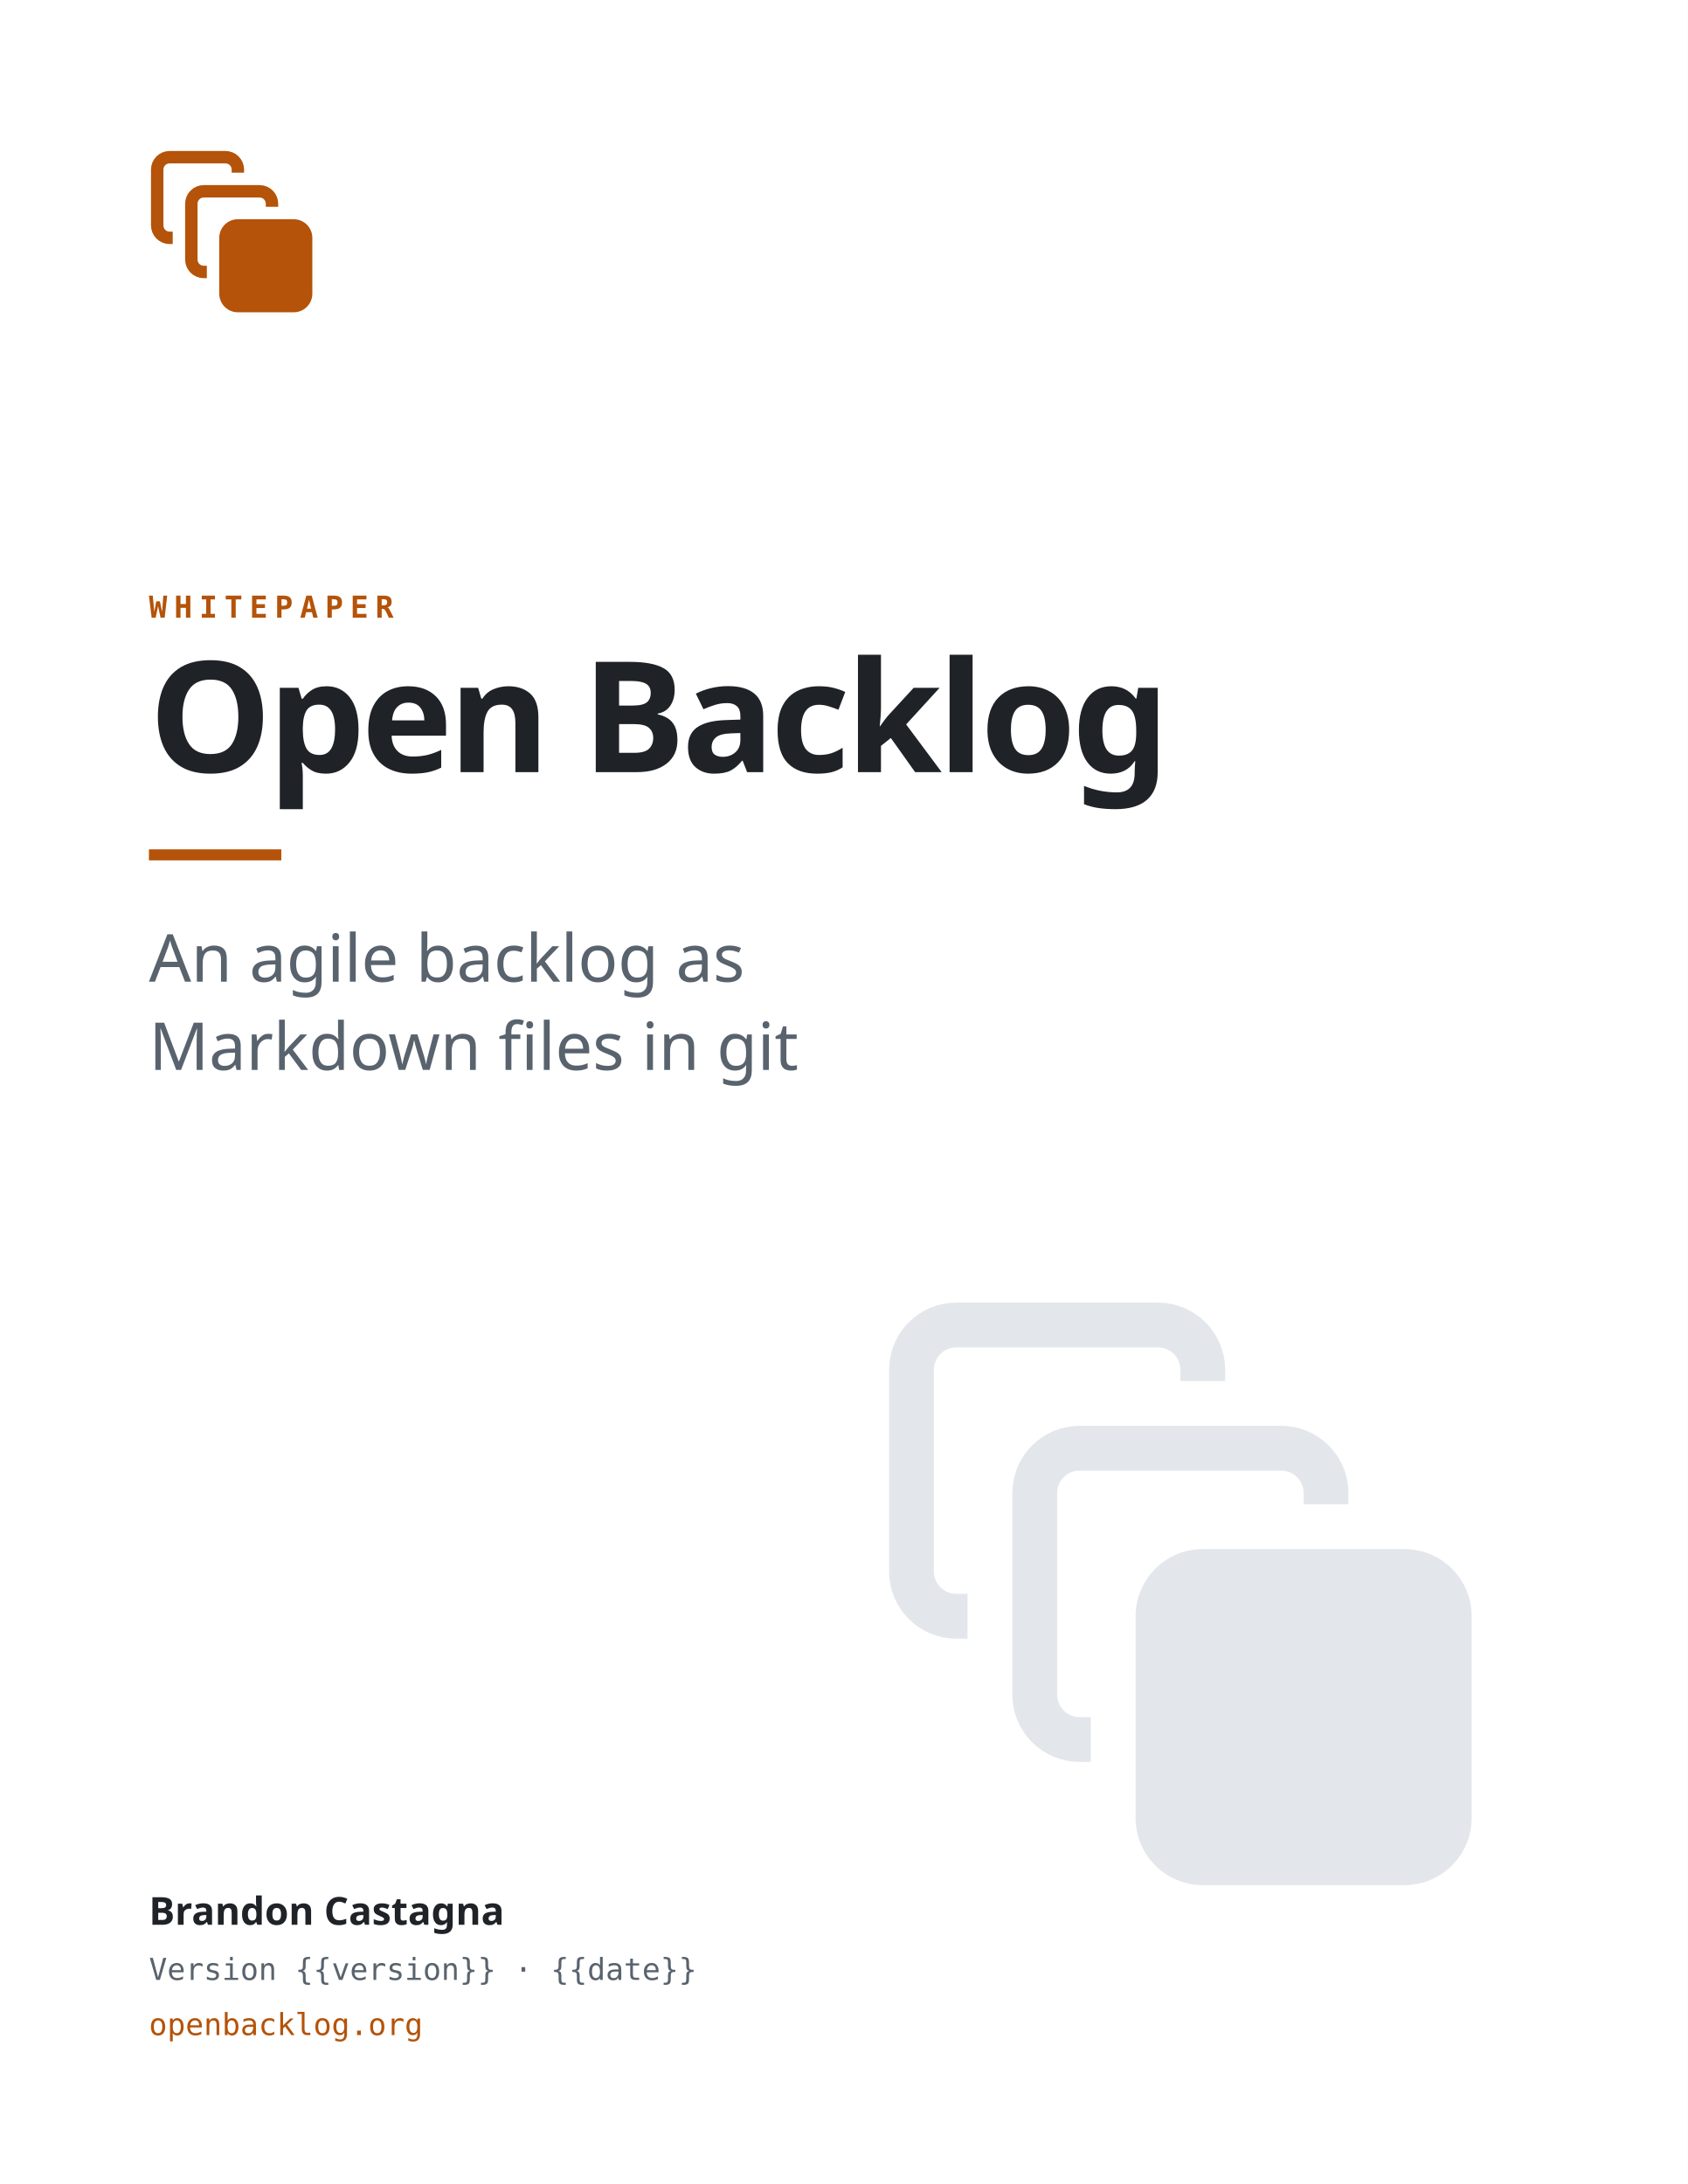
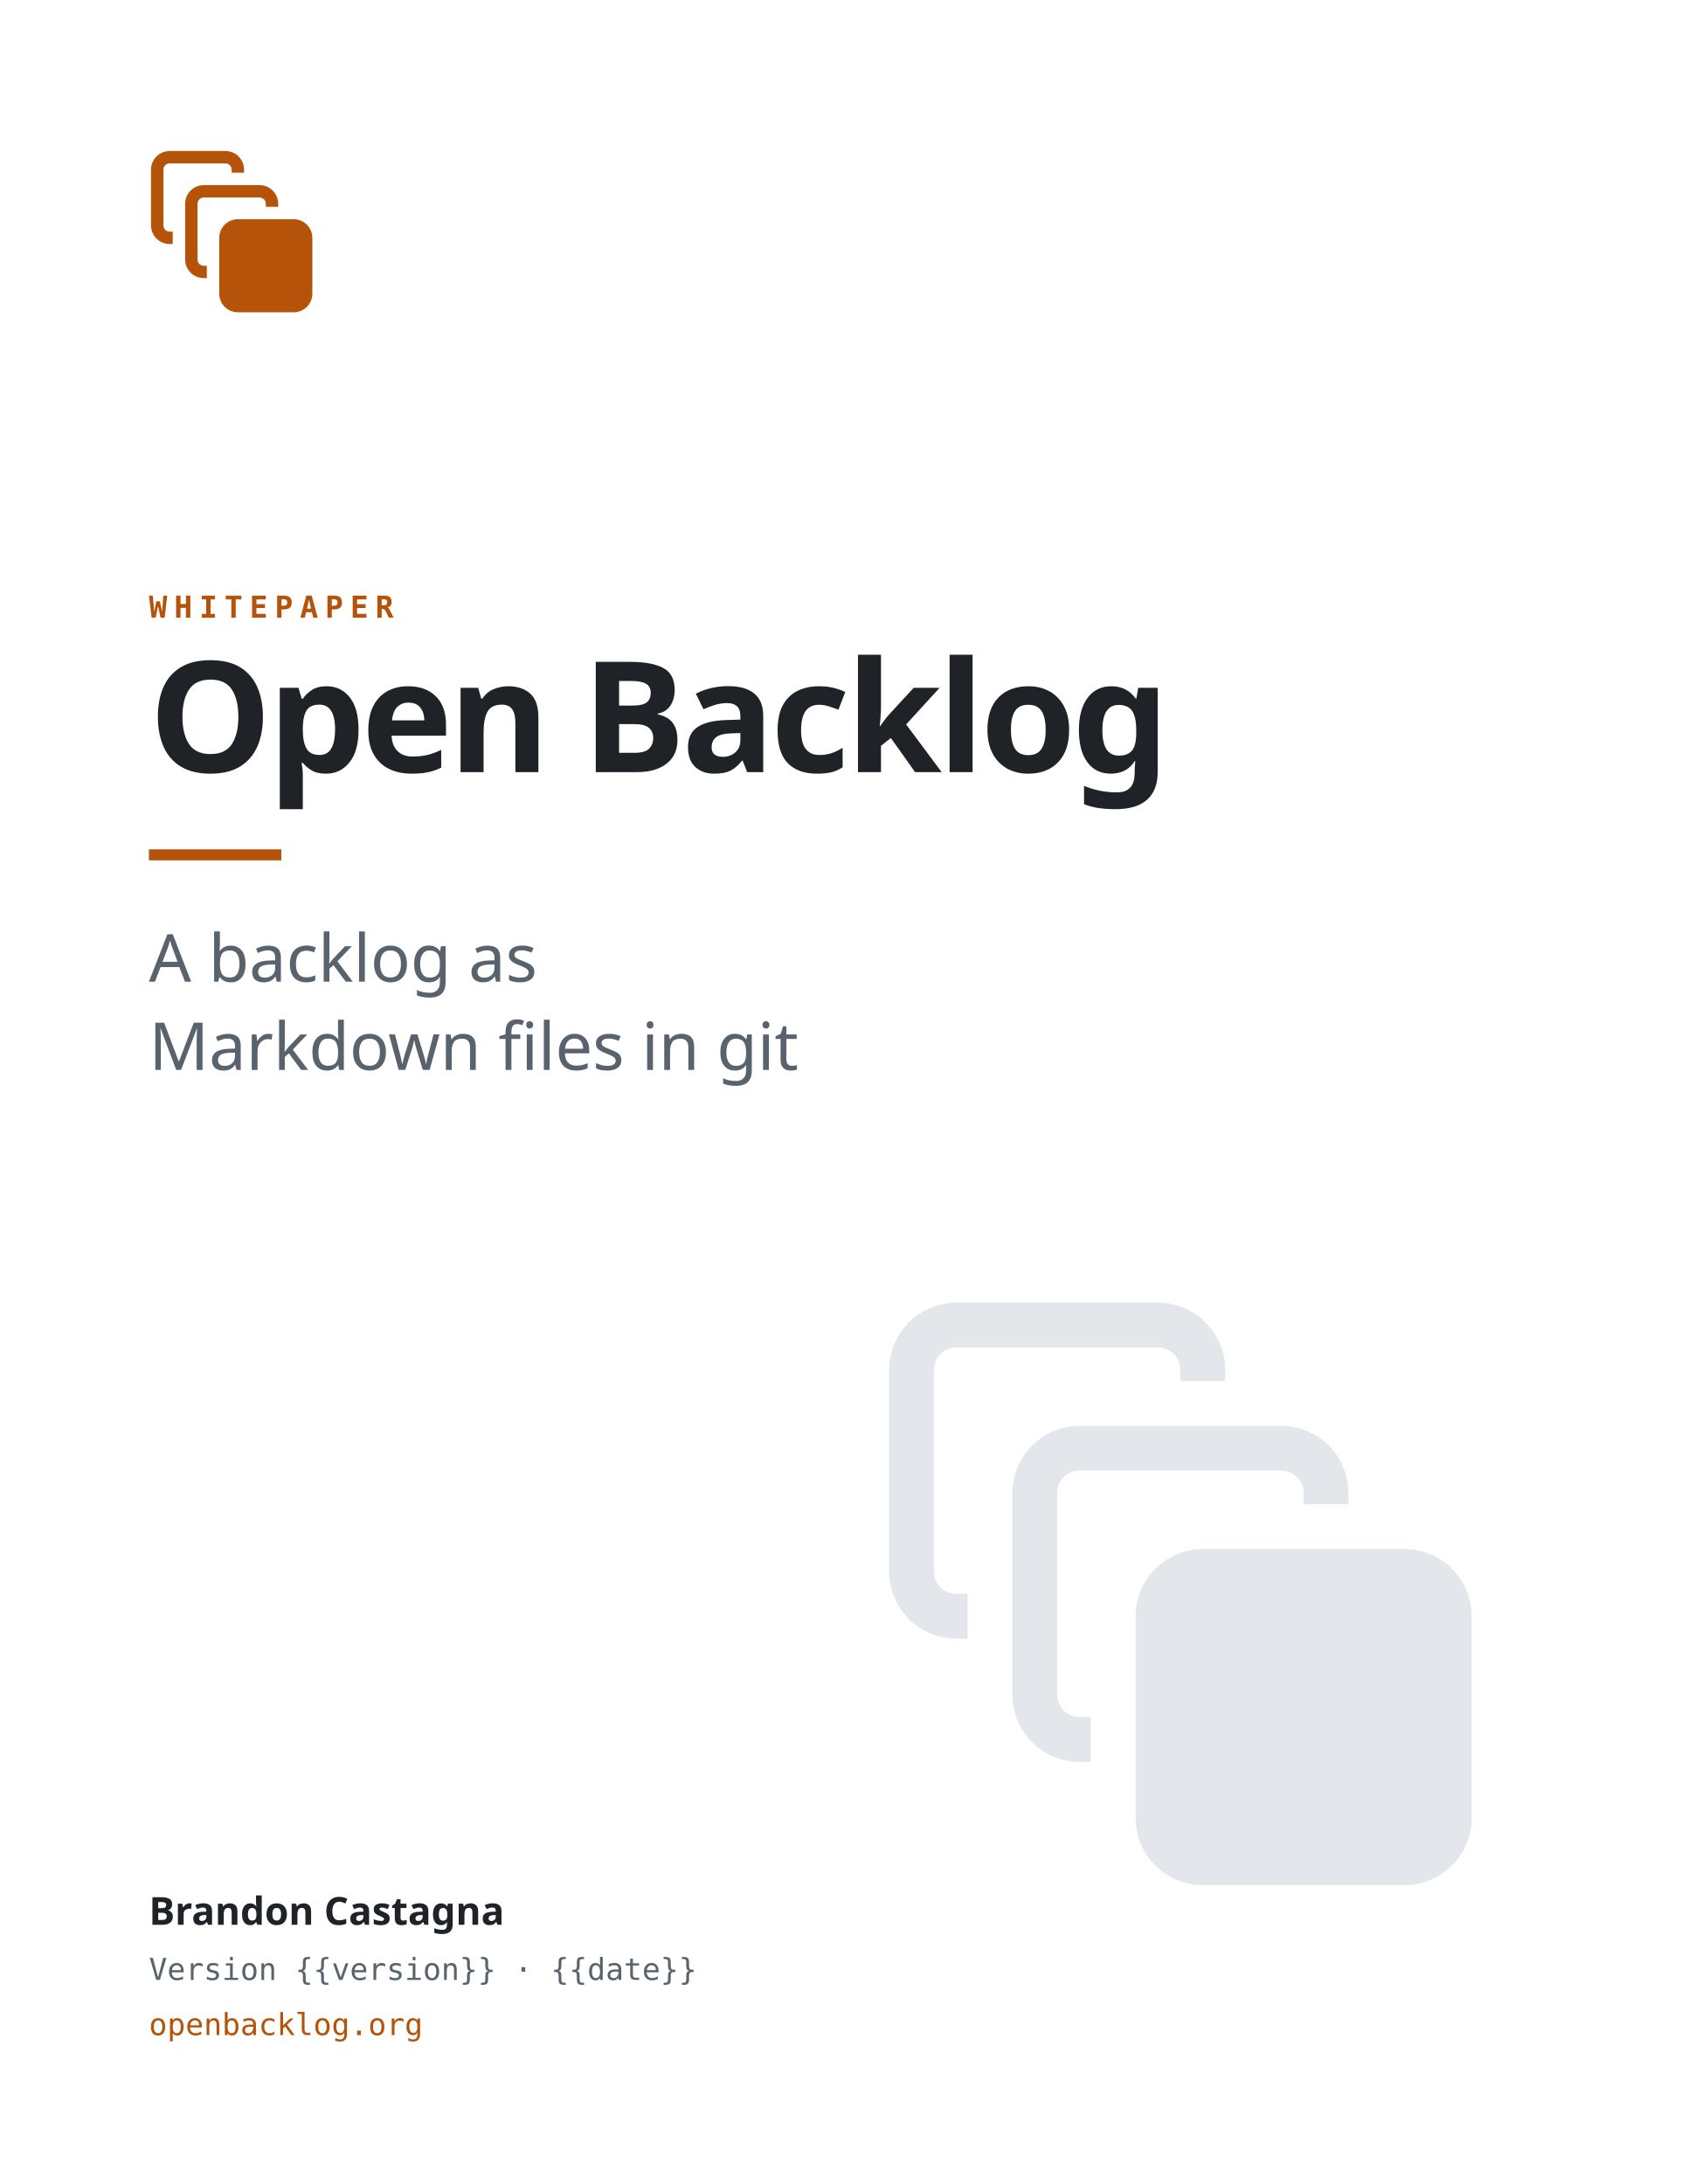
<svg xmlns="http://www.w3.org/2000/svg" width="612pt" height="792pt" viewBox="0 0 612 792">
  <rect width="612" height="792" fill="#ffffff" />
  <g color="#e3e7eb" transform="translate(298 448) scale(4.0625)">
    <rect x="8" y="8" width="26" height="26" rx="4" fill="none" stroke="currentColor" stroke-width="4" />
    <rect x="13" y="13" width="38" height="38" rx="9" fill="#ffffff" />
    <rect x="19" y="19" width="26" height="26" rx="4" fill="none" stroke="currentColor" stroke-width="4" />
    <rect x="24" y="24" width="38" height="38" rx="9" fill="#ffffff" />
    <rect x="28" y="28" width="30" height="30" rx="6" fill="currentColor" />
  </g>
  <g color="#b45309" transform="translate(48 48) scale(1.125)">
    <rect x="8" y="8" width="26" height="26" rx="4" fill="none" stroke="currentColor" stroke-width="4" />
    <rect x="13" y="13" width="38" height="38" rx="9" fill="#ffffff" />
    <rect x="19" y="19" width="26" height="26" rx="4" fill="none" stroke="currentColor" stroke-width="4" />
    <rect x="24" y="24" width="38" height="38" rx="9" fill="#ffffff" />
    <rect x="28" y="28" width="30" height="30" rx="6" fill="currentColor" />
  </g>
  <rect x="54" y="308" width="48" height="4" fill="#b45309" />
  <text x="54" y="224" font-family="'IBM Plex Mono', monospace" font-size="11" font-weight="700" fill="#b45309" letter-spacing="2.5">WHITEPAPER</text>
  <text x="54" y="280" font-family="'IBM Plex Sans', sans-serif" font-size="56" font-weight="700" fill="#1f2328" letter-spacing="-1.5">Open Backlog</text>
-   <text x="54" y="356" font-family="'IBM Plex Sans', sans-serif" font-size="24" font-weight="400" fill="#59636e">An agile backlog as</text>
+   <text x="54" y="356" font-family="'IBM Plex Sans', sans-serif" font-size="24" font-weight="400" fill="#59636e">A backlog as</text>
  <text x="54" y="388" font-family="'IBM Plex Sans', sans-serif" font-size="24" font-weight="400" fill="#59636e">Markdown files in git</text>
  <text x="54" y="698" font-family="'IBM Plex Sans', sans-serif" font-size="14" font-weight="700" fill="#1f2328">Brandon Castagna</text>
  <text x="54" y="718" font-family="'IBM Plex Mono', monospace" font-size="11" font-weight="400" fill="#59636e">Version {{version}} · {{date}}</text>
  <text x="54" y="738" font-family="'IBM Plex Mono', monospace" font-size="11" font-weight="400" fill="#b45309">openbacklog.org</text>
</svg>
